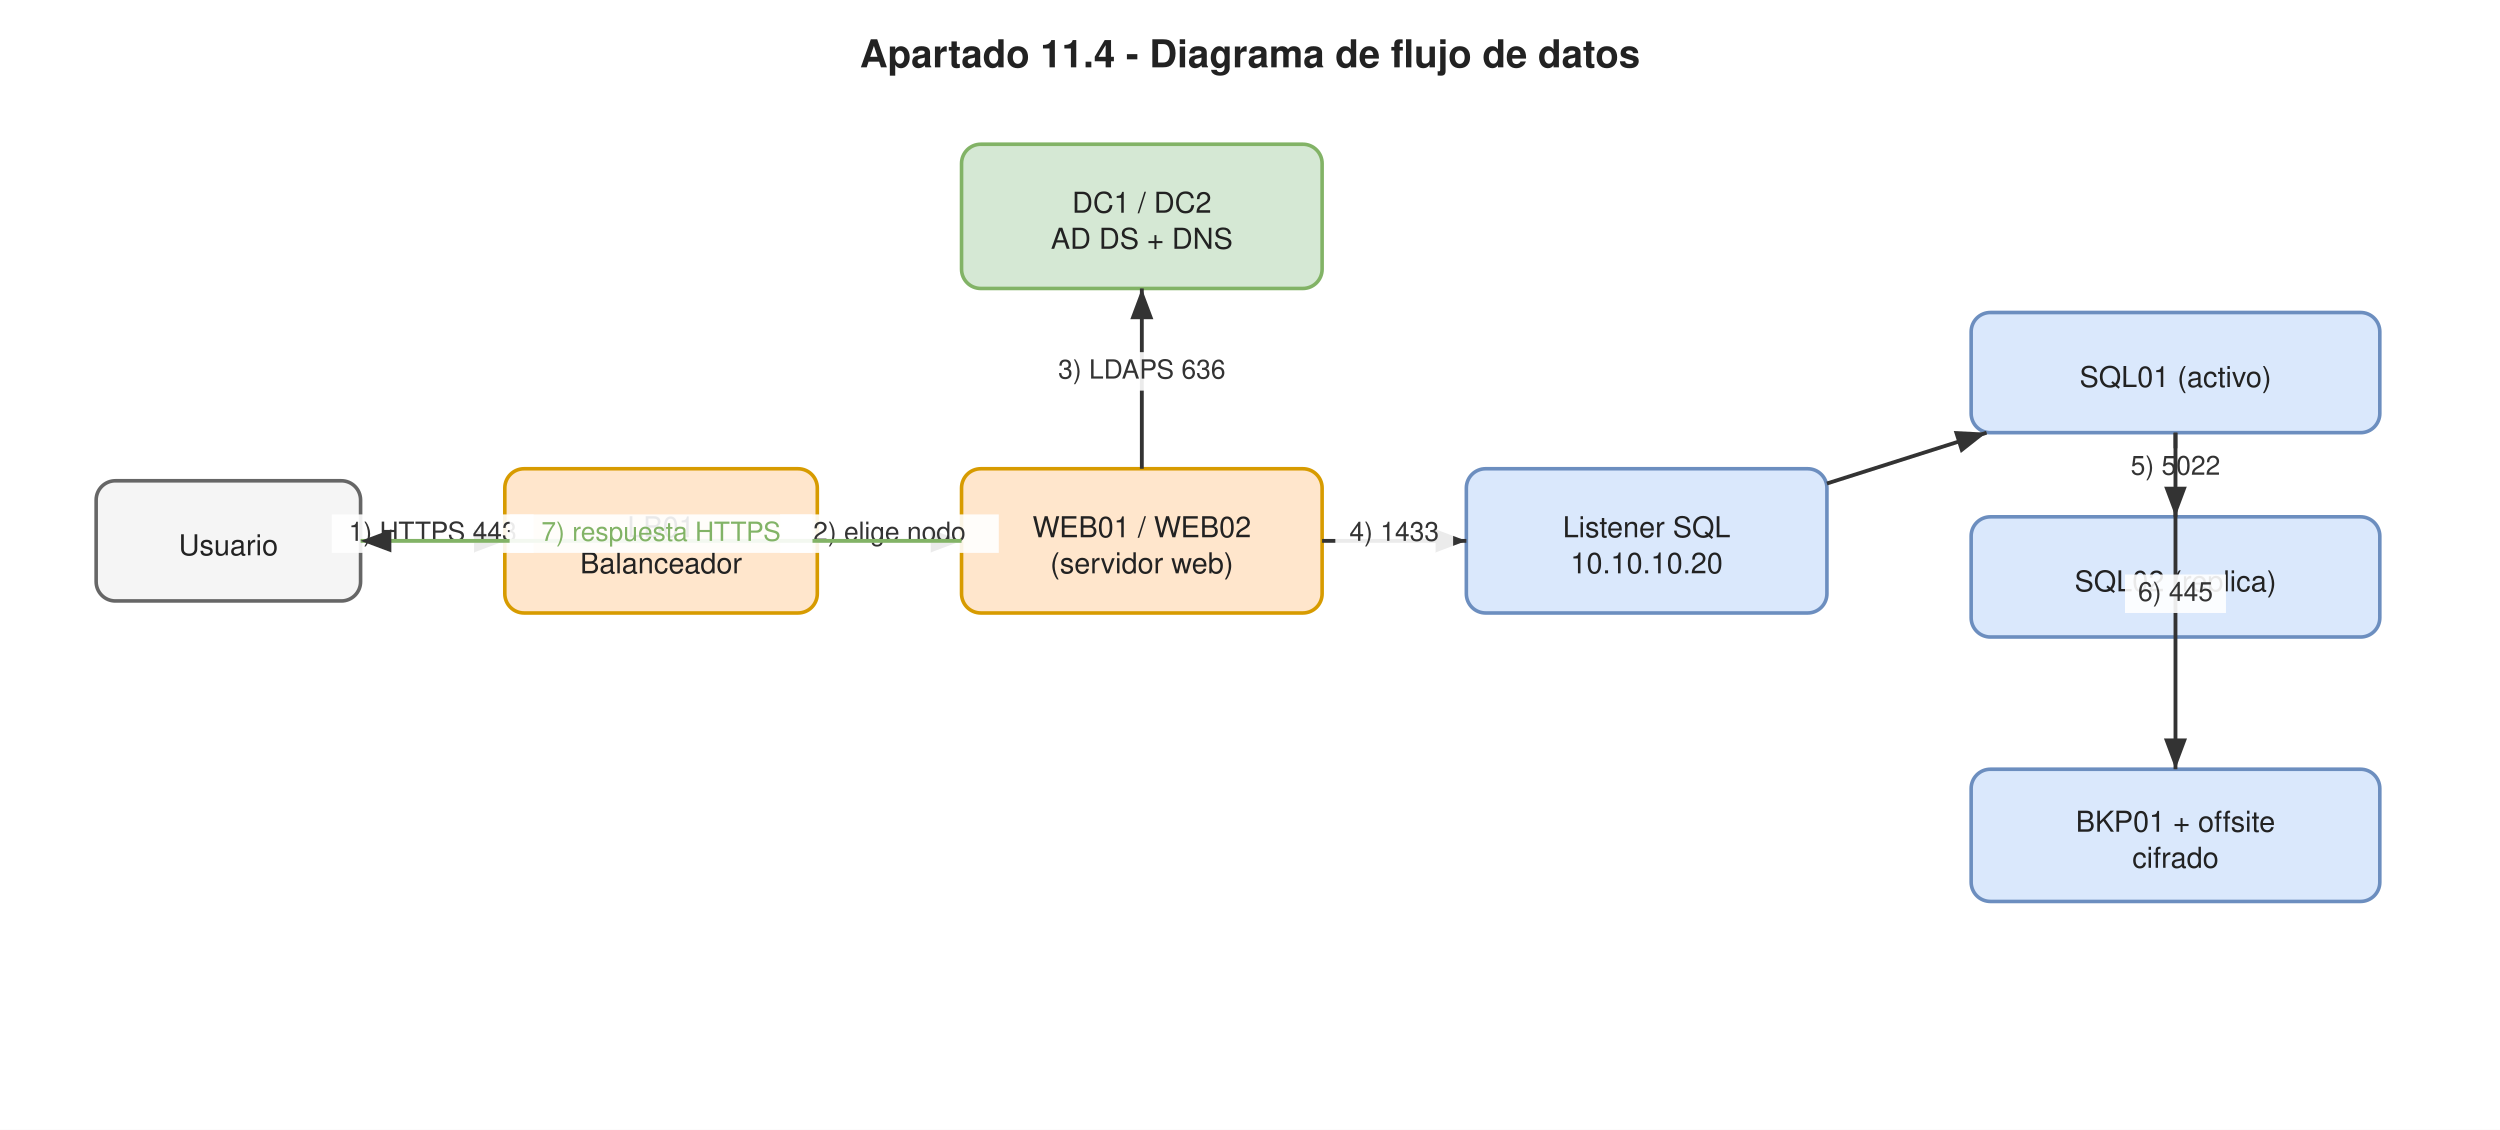
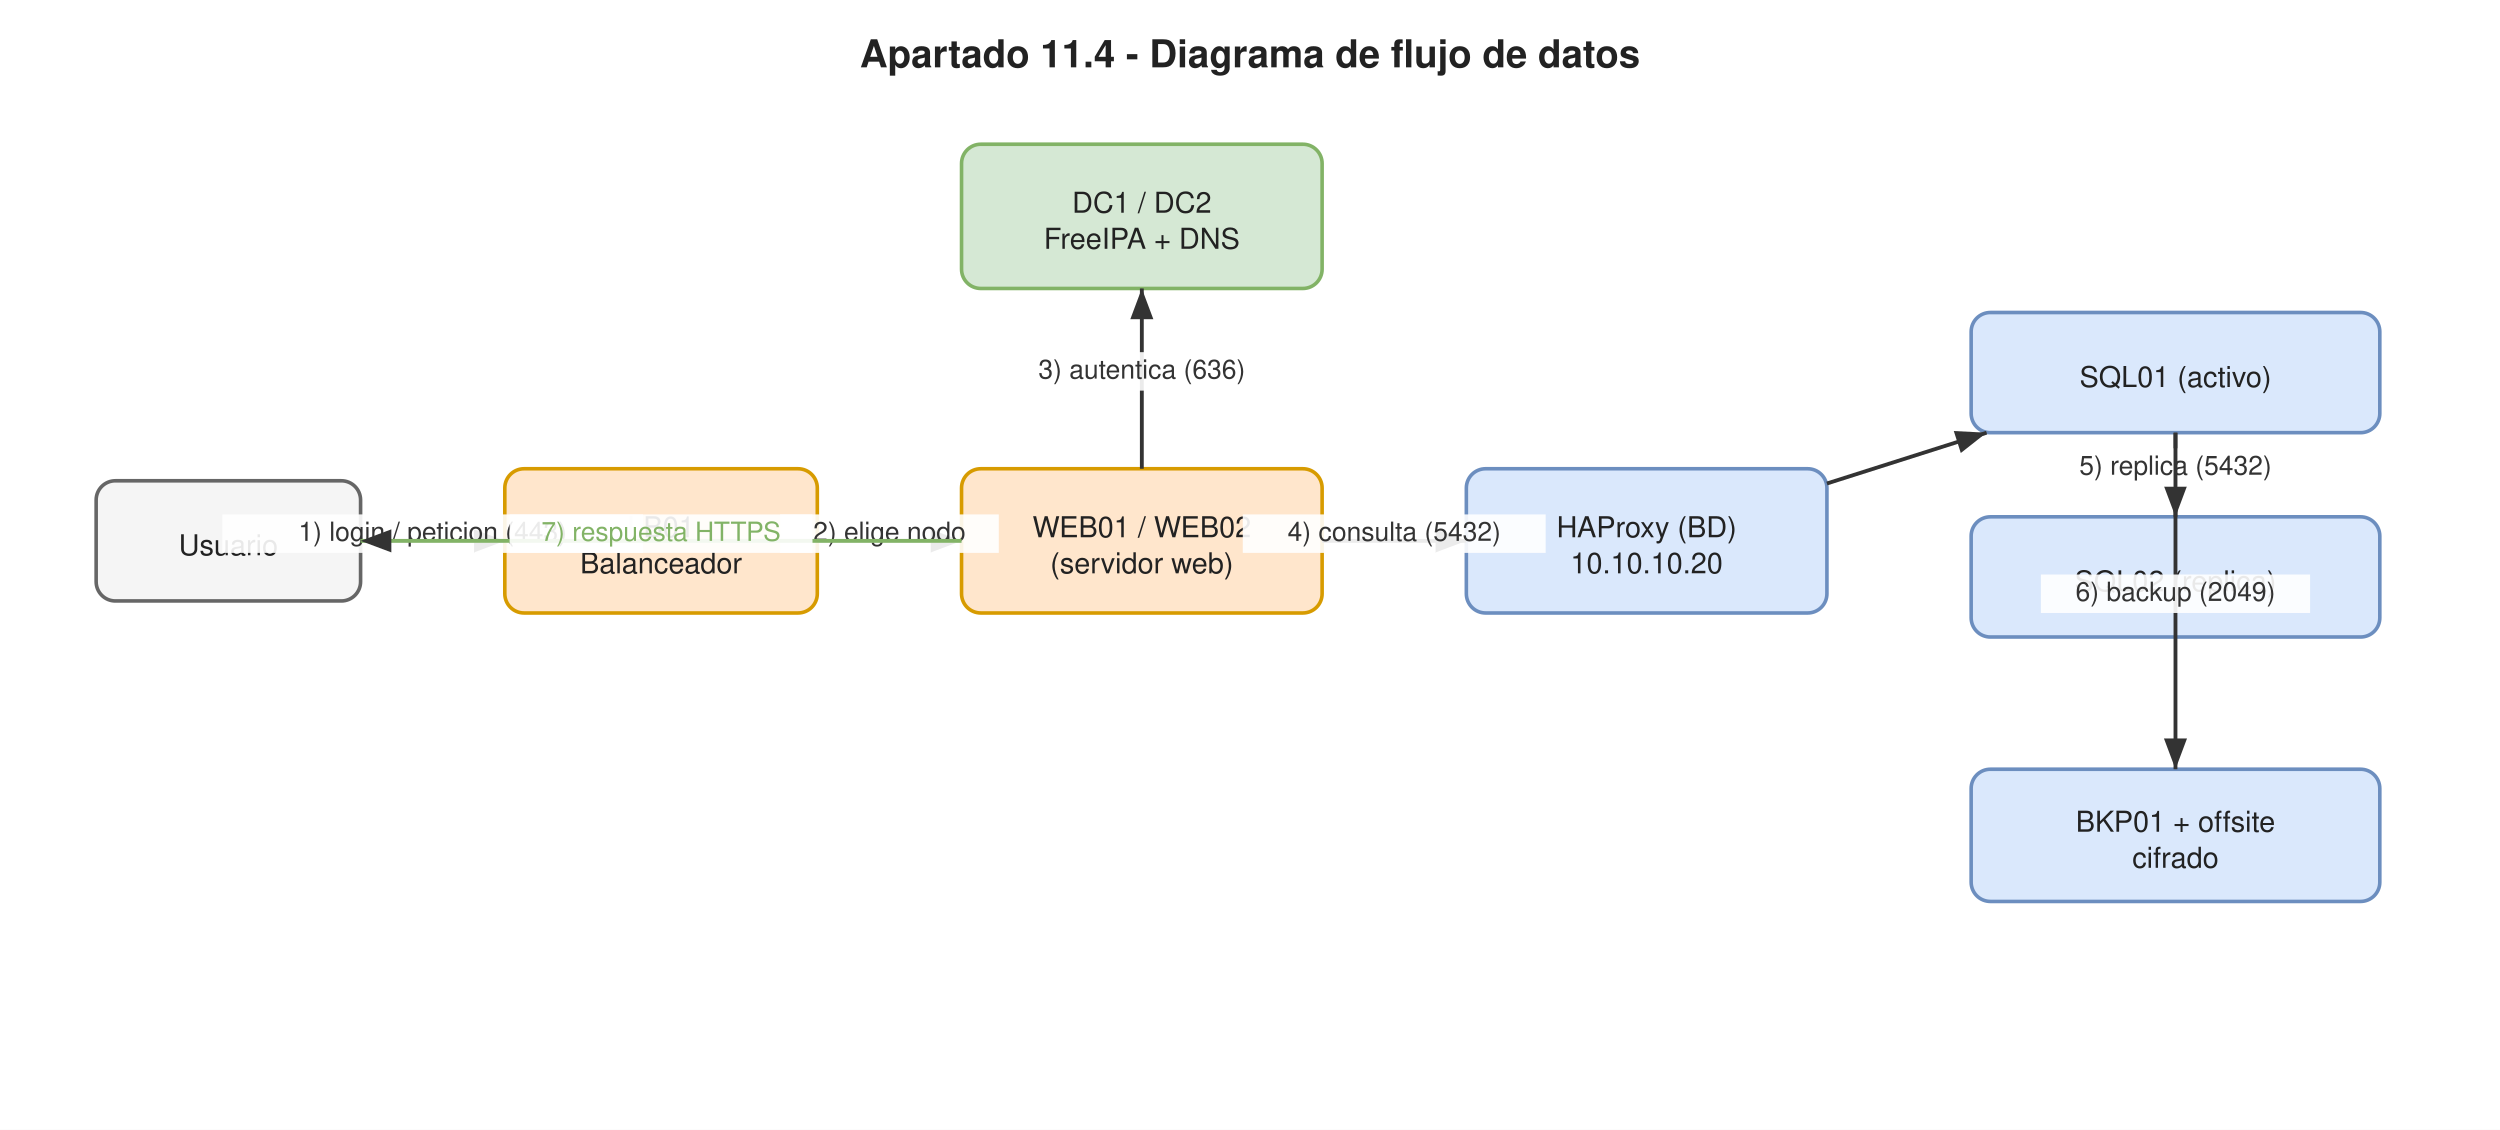
<svg xmlns="http://www.w3.org/2000/svg" width="1040" height="470" viewBox="0 0 1040 470" font-family="Helvetica, Arial, sans-serif">
  <defs>
    <marker id="arr" markerWidth="10" markerHeight="10" refX="8" refY="3" orient="auto" markerUnits="strokeWidth">
      <path d="M0,0 L8,3 L0,6 z" fill="#333333" />
    </marker>
  </defs>
  <rect x="0" y="0" width="1040" height="470" fill="white" />
  <text x="520" y="28" text-anchor="middle" font-size="16" font-weight="bold" fill="#222">Apartado 11.4 - Diagrama de flujo de datos</text>
  <rect x="40" y="200" width="110" height="50" rx="8" fill="#f5f5f5" stroke="#666666" stroke-width="1.5" />
  <text x="95" y="231" text-anchor="middle" font-size="12" fill="#222">Usuario</text>
  <rect x="210" y="195" width="130" height="60" rx="8" fill="#ffe6cc" stroke="#d79b00" stroke-width="1.5" />
  <text x="275" y="223.5" text-anchor="middle" font-size="12" fill="#222">LB01</text>
  <text x="275" y="238.5" text-anchor="middle" font-size="12" fill="#222">Balanceador</text>
  <rect x="400" y="195" width="150" height="60" rx="8" fill="#ffe6cc" stroke="#d79b00" stroke-width="1.5" />
  <text x="475" y="223.5" text-anchor="middle" font-size="12" fill="#222">WEB01 / WEB02</text>
  <text x="475" y="238.5" text-anchor="middle" font-size="12" fill="#222">(servidor web)</text>
  <rect x="400" y="60" width="150" height="60" rx="8" fill="#d5e8d4" stroke="#82b366" stroke-width="1.5" />
  <text x="475" y="88.5" text-anchor="middle" font-size="12" fill="#222">DC1 / DC2</text>
-   <text x="475" y="103.5" text-anchor="middle" font-size="12" fill="#222">AD DS + DNS</text>
+   <text x="475" y="103.5" text-anchor="middle" font-size="12" fill="#222">FreeIPA + DNS</text>
  <rect x="610" y="195" width="150" height="60" rx="8" fill="#dae8fc" stroke="#6c8ebf" stroke-width="1.5" />
-   <text x="685" y="223.5" text-anchor="middle" font-size="12" fill="#222">Listener SQL</text>
+   <text x="685" y="223.5" text-anchor="middle" font-size="12" fill="#222">HAProxy (BD)</text>
  <text x="685" y="238.5" text-anchor="middle" font-size="12" fill="#222">10.10.10.20</text>
  <rect x="820" y="130" width="170" height="50" rx="8" fill="#dae8fc" stroke="#6c8ebf" stroke-width="1.5" />
  <text x="905" y="161" text-anchor="middle" font-size="12" fill="#222">SQL01 (activo)</text>
  <rect x="820" y="215" width="170" height="50" rx="8" fill="#dae8fc" stroke="#6c8ebf" stroke-width="1.5" />
  <text x="905" y="246" text-anchor="middle" font-size="12" fill="#222">SQL02 (replica)</text>
  <rect x="820" y="320" width="170" height="55" rx="8" fill="#dae8fc" stroke="#6c8ebf" stroke-width="1.5" />
  <text x="905" y="346" text-anchor="middle" font-size="12" fill="#222">BKP01 + offsite</text>
  <text x="905" y="361" text-anchor="middle" font-size="12" fill="#222">cifrado</text>
  <line x1="150" y1="225" x2="210" y2="225" stroke="#333333" stroke-width="1.6" marker-end="url(#arr)" />
-   <rect x="138" y="214" width="84" height="16" fill="white" stroke="none" opacity="0.9" />
-   <text x="180" y="225" text-anchor="middle" font-size="11" fill="#333333">1) HTTPS 443</text>
+   <rect x="92.5" y="214" width="175" height="16" fill="white" stroke="none" opacity="0.9" />
+   <text x="180" y="225" text-anchor="middle" font-size="11" fill="#333333">1) login / peticion (443)</text>
  <line x1="340" y1="225" x2="400" y2="225" stroke="#333333" stroke-width="1.6" marker-end="url(#arr)" />
  <rect x="324.5" y="214" width="91" height="16" fill="white" stroke="none" opacity="0.9" />
  <text x="370" y="225" text-anchor="middle" font-size="11" fill="#333333">2) elige nodo</text>
  <line x1="475" y1="195" x2="475" y2="120" stroke="#333333" stroke-width="1.6" marker-end="url(#arr)" />
-   <rect x="433" y="146.5" width="84" height="16" fill="white" stroke="none" opacity="0.9" />
-   <text x="475" y="157.5" text-anchor="middle" font-size="11" fill="#333333">3) LDAPS 636</text>
+   <rect x="412" y="146.5" width="126" height="16" fill="white" stroke="none" opacity="0.9" />
+   <text x="475" y="157.5" text-anchor="middle" font-size="11" fill="#333333">3) autentica (636)</text>
  <line x1="550" y1="225" x2="610" y2="225" stroke="#333333" stroke-width="1.6" marker-end="url(#arr)" />
-   <rect x="555.5" y="214" width="49" height="16" fill="white" stroke="none" opacity="0.9" />
-   <text x="580" y="225" text-anchor="middle" font-size="11" fill="#333333">4) 1433</text>
+   <rect x="517" y="214" width="126" height="16" fill="white" stroke="none" opacity="0.9" />
+   <text x="580" y="225" text-anchor="middle" font-size="11" fill="#333333">4) consulta (5432)</text>
  <line x1="760" y1="201.136" x2="826.429" y2="180" stroke="#333333" stroke-width="1.6" marker-end="url(#arr)" />
  <line x1="905" y1="180" x2="905" y2="215" stroke="#333333" stroke-width="1.6" marker-end="url(#arr)" />
-   <rect x="880.5" y="186.5" width="49" height="16" fill="white" stroke="none" opacity="0.9" />
-   <text x="905" y="197.5" text-anchor="middle" font-size="11" fill="#333333">5) 5022</text>
+   <rect x="845.5" y="186.5" width="119" height="16" fill="white" stroke="none" opacity="0.9" />
+   <text x="905" y="197.5" text-anchor="middle" font-size="11" fill="#333333">5) replica (5432)</text>
  <line x1="905" y1="180" x2="905" y2="320" stroke="#333333" stroke-width="1.6" marker-end="url(#arr)" />
-   <rect x="884" y="239" width="42" height="16" fill="white" stroke="none" opacity="0.9" />
-   <text x="905" y="250" text-anchor="middle" font-size="11" fill="#333333">6) 445</text>
+   <rect x="849" y="239" width="112" height="16" fill="white" stroke="none" opacity="0.9" />
+   <text x="905" y="250" text-anchor="middle" font-size="11" fill="#333333">6) backup (2049)</text>
  <line x1="400" y1="225" x2="150" y2="225" stroke="#82b366" stroke-width="1.6" marker-end="url(#arr)" />
  <rect x="212" y="214" width="126" height="16" fill="white" stroke="none" opacity="0.9" />
  <text x="275" y="225" text-anchor="middle" font-size="11" fill="#82b366">7) respuesta HTTPS</text>
</svg>
